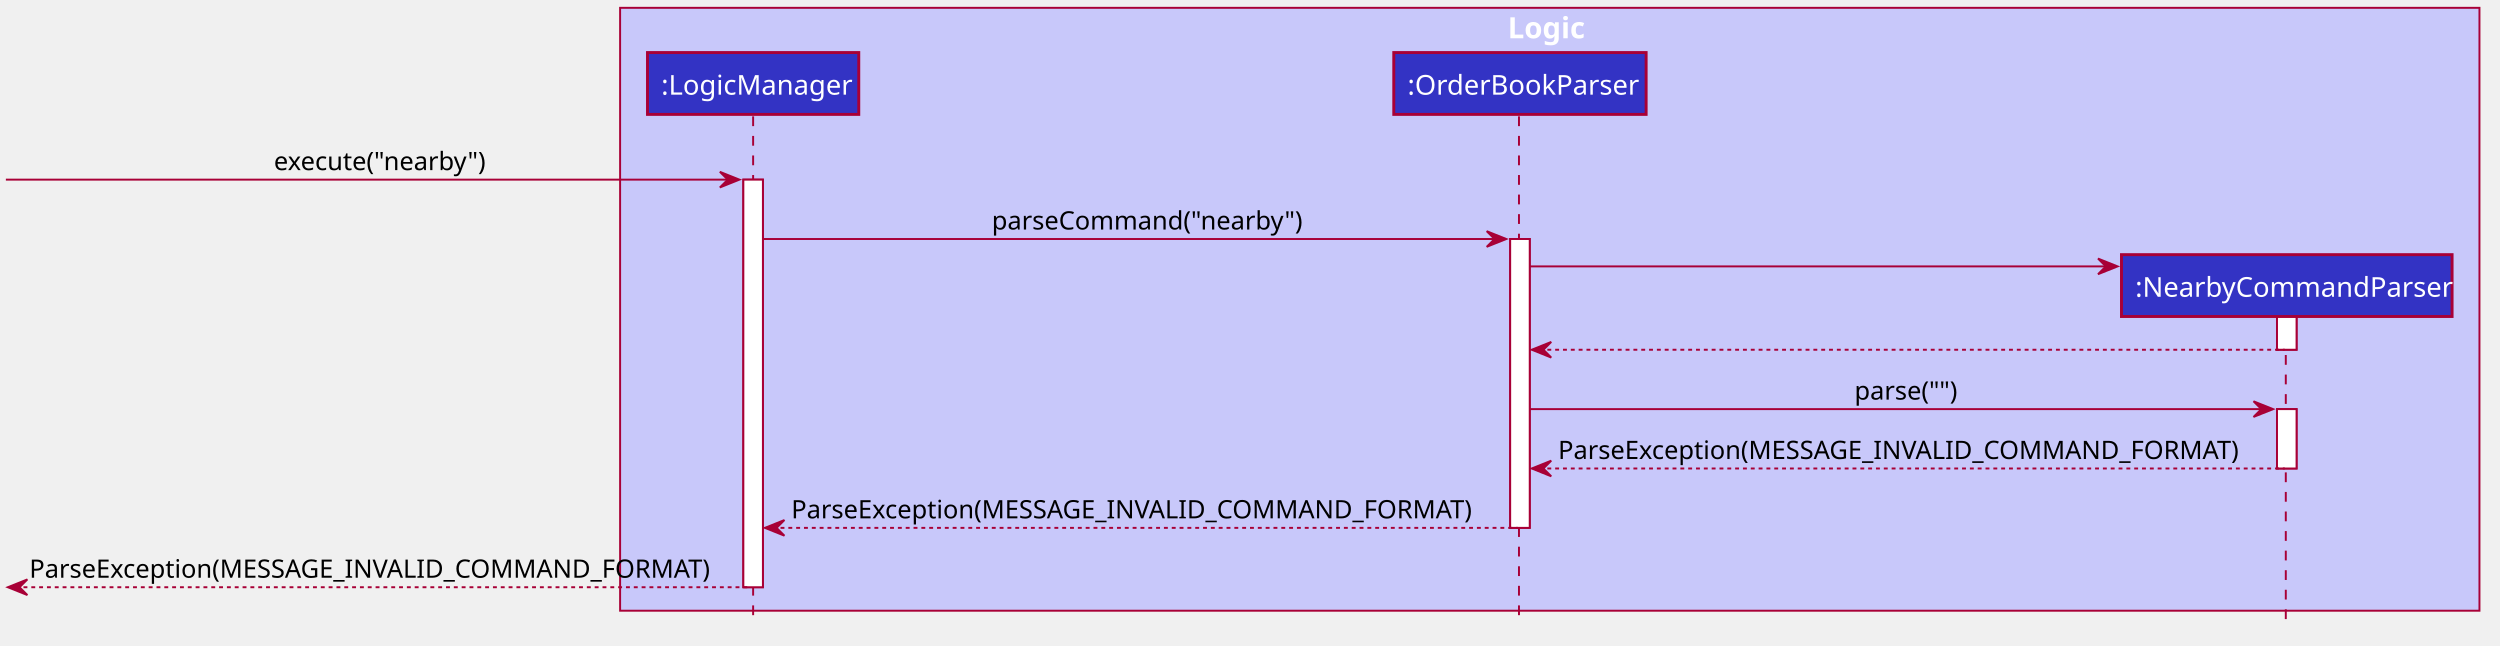
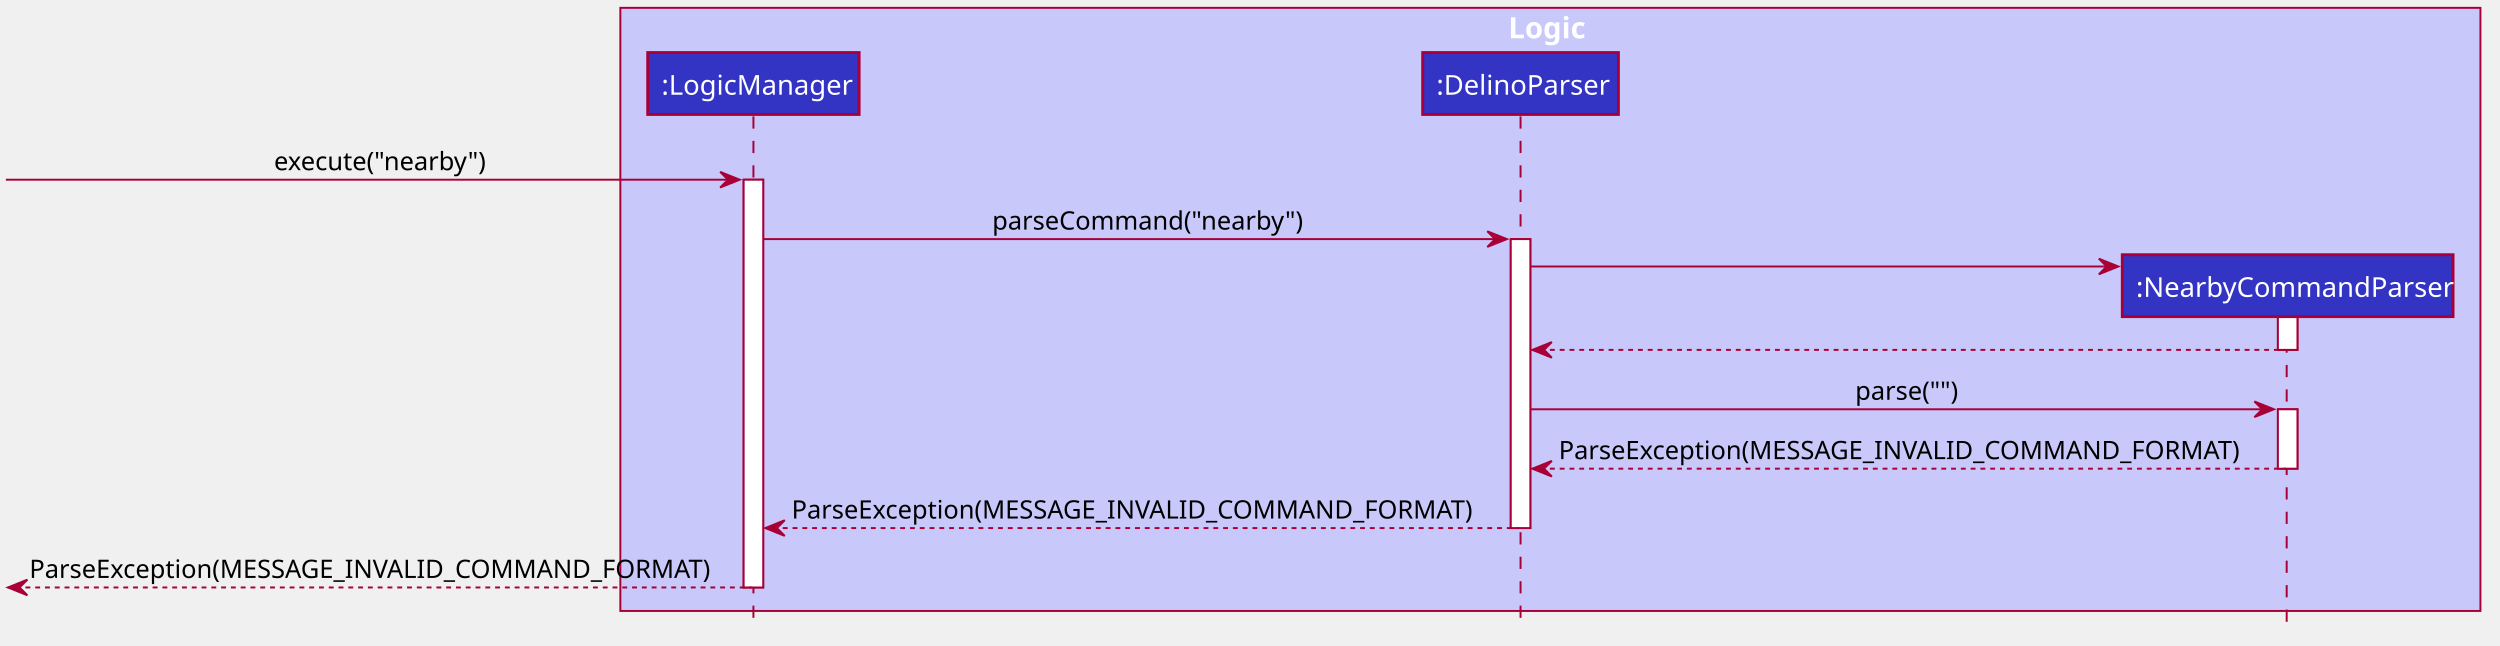
- <svg xmlns="http://www.w3.org/2000/svg" contentScriptType="application/ecmascript" contentStyleType="text/css" height="330px" preserveAspectRatio="none" style="width:1278px;height:330px;" version="1.1" viewBox="0 0 1278 330" width="1278px" zoomAndPan="magnify">
+ <svg xmlns="http://www.w3.org/2000/svg" contentScriptType="application/ecmascript" contentStyleType="text/css" height="264px" preserveAspectRatio="none" style="width:1022px;height:264px;" version="1.1" viewBox="0 0 1022 264" width="1022.4px" zoomAndPan="magnify">
  <defs />
  <g>
-     <rect fill="#C8C8FA" height="308.195" style="stroke: #A80036; stroke-width: 1.0;" width="950.5" x="317" y="4" />
-     <text fill="#FFFFFF" font-family="sans-serif" font-size="15" font-weight="bold" lengthAdjust="spacingAndGlyphs" textLength="39" x="770.75" y="19.571">Logic</text>
-     <rect fill="#FFFFFF" height="208.367" style="stroke: #A80036; stroke-width: 1.0;" width="10" x="380" y="91.828" />
-     <rect fill="#FFFFFF" height="147.664" style="stroke: #A80036; stroke-width: 1.0;" width="10" x="772" y="122.18" />
-     <rect fill="#FFFFFF" height="32.609" style="stroke: #A80036; stroke-width: 1.0;" width="10" x="1164" y="146.18" />
-     <rect fill="#FFFFFF" height="30.352" style="stroke: #A80036; stroke-width: 1.0;" width="10" x="1164" y="209.141" />
-     <line style="stroke: #A80036; stroke-width: 1.0; stroke-dasharray: 5.0,5.0;" x1="385" x2="385" y1="59.477" y2="318.195" />
-     <line style="stroke: #A80036; stroke-width: 1.0; stroke-dasharray: 5.0,5.0;" x1="776.5" x2="776.5" y1="59.477" y2="318.195" />
-     <line style="stroke: #A80036; stroke-width: 1.0; stroke-dasharray: 5.0,5.0;" x1="1168.5" x2="1168.5" y1="161.484" y2="318.195" />
-     <rect fill="#3333C4" height="31.609" style="stroke: #A80036; stroke-width: 1.5;" width="108" x="331" y="26.867" />
-     <text fill="#FFFFFF" font-family="sans-serif" font-size="14" lengthAdjust="spacingAndGlyphs" textLength="94" x="338" y="48.4">:LogicManager</text>
-     <rect fill="#3333C4" height="31.609" style="stroke: #A80036; stroke-width: 1.5;" width="129" x="712.5" y="26.867" />
-     <text fill="#FFFFFF" font-family="sans-serif" font-size="14" lengthAdjust="spacingAndGlyphs" textLength="115" x="719.5" y="48.4">:OrderBookParser</text>
-     <rect fill="#FFFFFF" height="208.367" style="stroke: #A80036; stroke-width: 1.0;" width="10" x="380" y="91.828" />
-     <rect fill="#FFFFFF" height="147.664" style="stroke: #A80036; stroke-width: 1.0;" width="10" x="772" y="122.18" />
-     <rect fill="#FFFFFF" height="32.609" style="stroke: #A80036; stroke-width: 1.0;" width="10" x="1164" y="146.18" />
-     <rect fill="#FFFFFF" height="30.352" style="stroke: #A80036; stroke-width: 1.0;" width="10" x="1164" y="209.141" />
-     <polygon fill="#A80036" points="368,87.828,378,91.828,368,95.828,372,91.828" style="stroke: #A80036; stroke-width: 1.0;" />
-     <line style="stroke: #A80036; stroke-width: 1.0;" x1="3" x2="374" y1="91.828" y2="91.828" />
-     <text fill="#000000" font-family="sans-serif" font-size="13" lengthAdjust="spacingAndGlyphs" textLength="103" x="140" y="86.972">execute("nearby")</text>
-     <polygon fill="#A80036" points="760,118.18,770,122.18,760,126.18,764,122.18" style="stroke: #A80036; stroke-width: 1.0;" />
-     <line style="stroke: #A80036; stroke-width: 1.0;" x1="390" x2="766" y1="122.18" y2="122.18" />
-     <text fill="#000000" font-family="sans-serif" font-size="13" lengthAdjust="spacingAndGlyphs" textLength="148" x="507" y="117.323">parseCommand("nearby")</text>
-     <polygon fill="#A80036" points="1072.5,132.18,1082.5,136.18,1072.5,140.18,1076.5,136.18" style="stroke: #A80036; stroke-width: 1.0;" />
-     <line style="stroke: #A80036; stroke-width: 1.0;" x1="782" x2="1078.5" y1="136.18" y2="136.18" />
-     <rect fill="#3333C4" height="31.609" style="stroke: #A80036; stroke-width: 1.5;" width="169" x="1084.5" y="130.18" />
-     <text fill="#FFFFFF" font-family="sans-serif" font-size="14" lengthAdjust="spacingAndGlyphs" textLength="155" x="1091.5" y="151.713">:NearbyCommandParser</text>
-     <polygon fill="#A80036" points="793,174.789,783,178.789,793,182.789,789,178.789" style="stroke: #A80036; stroke-width: 1.0;" />
-     <line style="stroke: #A80036; stroke-width: 1.0; stroke-dasharray: 2.0,2.0;" x1="787" x2="1168" y1="178.789" y2="178.789" />
-     <polygon fill="#A80036" points="1152,205.141,1162,209.141,1152,213.141,1156,209.141" style="stroke: #A80036; stroke-width: 1.0;" />
-     <line style="stroke: #A80036; stroke-width: 1.0;" x1="782" x2="1158" y1="209.141" y2="209.141" />
-     <text fill="#000000" font-family="sans-serif" font-size="13" lengthAdjust="spacingAndGlyphs" textLength="50" x="948" y="204.284">parse("")</text>
-     <polygon fill="#A80036" points="793,235.492,783,239.492,793,243.492,789,239.492" style="stroke: #A80036; stroke-width: 1.0;" />
-     <line style="stroke: #A80036; stroke-width: 1.0; stroke-dasharray: 2.0,2.0;" x1="787" x2="1168" y1="239.492" y2="239.492" />
-     <text fill="#000000" font-family="sans-serif" font-size="13" lengthAdjust="spacingAndGlyphs" textLength="358" x="796.5" y="234.636">ParseException(MESSAGE_INVALID_COMMAND_FORMAT)</text>
-     <polygon fill="#A80036" points="401,265.844,391,269.844,401,273.844,397,269.844" style="stroke: #A80036; stroke-width: 1.0;" />
-     <line style="stroke: #A80036; stroke-width: 1.0; stroke-dasharray: 2.0,2.0;" x1="395" x2="776" y1="269.844" y2="269.844" />
-     <text fill="#000000" font-family="sans-serif" font-size="13" lengthAdjust="spacingAndGlyphs" textLength="358" x="404.5" y="264.987">ParseException(MESSAGE_INVALID_COMMAND_FORMAT)</text>
-     <polygon fill="#A80036" points="14,296.195,4,300.195,14,304.195,10,300.195" style="stroke: #A80036; stroke-width: 1.0;" />
-     <line style="stroke: #A80036; stroke-width: 1.0; stroke-dasharray: 2.0,2.0;" x1="8" x2="384" y1="300.195" y2="300.195" />
-     <text fill="#000000" font-family="sans-serif" font-size="13" lengthAdjust="spacingAndGlyphs" textLength="358" x="15" y="295.339">ParseException(MESSAGE_INVALID_COMMAND_FORMAT)</text>
+     <rect fill="#C8C8FA" height="246.556" style="stroke: #A80036; stroke-width: 0.8;" width="760.4" x="253.6" y="3.2" />
+     <text fill="#FFFFFF" font-family="sans-serif" font-size="12" font-weight="bold" lengthAdjust="spacingAndGlyphs" textLength="31.2" x="616.6" y="15.657">Logic</text>
+     <rect fill="#FFFFFF" height="166.694" style="stroke: #A80036; stroke-width: 0.8;" width="8" x="304" y="73.463" />
+     <rect fill="#FFFFFF" height="118.131" style="stroke: #A80036; stroke-width: 0.8;" width="8" x="617.6" y="97.744" />
+     <rect fill="#FFFFFF" height="26.087" style="stroke: #A80036; stroke-width: 0.8;" width="8" x="931.2" y="116.944" />
+     <rect fill="#FFFFFF" height="24.281" style="stroke: #A80036; stroke-width: 0.8;" width="8" x="931.2" y="167.312" />
+     <line style="stroke: #A80036; stroke-width: 0.8; stroke-dasharray: 5.0,5.0;" x1="308" x2="308" y1="47.581" y2="254.556" />
+     <line style="stroke: #A80036; stroke-width: 0.8; stroke-dasharray: 5.0,5.0;" x1="621.6" x2="621.6" y1="47.581" y2="254.556" />
+     <line style="stroke: #A80036; stroke-width: 0.8; stroke-dasharray: 5.0,5.0;" x1="934.8" x2="934.8" y1="129.188" y2="254.556" />
+     <rect fill="#3333C4" height="25.288" style="stroke: #A80036; stroke-width: 1.2;" width="86.4" x="264.8" y="21.494" />
+     <text fill="#FFFFFF" font-family="sans-serif" font-size="11.2" lengthAdjust="spacingAndGlyphs" textLength="75.2" x="270.4" y="38.72">:LogicManager</text>
+     <rect fill="#3333C4" height="25.288" style="stroke: #A80036; stroke-width: 1.2;" width="80" x="581.6" y="21.494" />
+     <text fill="#FFFFFF" font-family="sans-serif" font-size="11.2" lengthAdjust="spacingAndGlyphs" textLength="68.8" x="587.2" y="38.72">:DelinoParser</text>
+     <rect fill="#FFFFFF" height="166.694" style="stroke: #A80036; stroke-width: 0.8;" width="8" x="304" y="73.463" />
+     <rect fill="#FFFFFF" height="118.131" style="stroke: #A80036; stroke-width: 0.8;" width="8" x="617.6" y="97.744" />
+     <rect fill="#FFFFFF" height="26.087" style="stroke: #A80036; stroke-width: 0.8;" width="8" x="931.2" y="116.944" />
+     <rect fill="#FFFFFF" height="24.281" style="stroke: #A80036; stroke-width: 0.8;" width="8" x="931.2" y="167.312" />
+     <polygon fill="#A80036" points="294.4,70.263,302.4,73.463,294.4,76.662,297.6,73.463" style="stroke: #A80036; stroke-width: 0.8;" />
+     <line style="stroke: #A80036; stroke-width: 0.8;" x1="2.4" x2="299.2" y1="73.463" y2="73.463" />
+     <text fill="#000000" font-family="sans-serif" font-size="10.4" lengthAdjust="spacingAndGlyphs" textLength="82.4" x="112" y="69.577">execute("nearby")</text>
+     <polygon fill="#A80036" points="608,94.544,616,97.744,608,100.944,611.2,97.744" style="stroke: #A80036; stroke-width: 0.8;" />
+     <line style="stroke: #A80036; stroke-width: 0.8;" x1="312" x2="612.8" y1="97.744" y2="97.744" />
+     <text fill="#000000" font-family="sans-serif" font-size="10.4" lengthAdjust="spacingAndGlyphs" textLength="118.4" x="405.6" y="93.859">parseCommand("nearby")</text>
+     <polygon fill="#A80036" points="858,105.744,866,108.944,858,112.144,861.2,108.944" style="stroke: #A80036; stroke-width: 0.8;" />
+     <line style="stroke: #A80036; stroke-width: 0.8;" x1="625.6" x2="862.8" y1="108.944" y2="108.944" />
+     <rect fill="#3333C4" height="25.288" style="stroke: #A80036; stroke-width: 1.2;" width="135.2" x="867.6" y="104.144" />
+     <text fill="#FFFFFF" font-family="sans-serif" font-size="11.2" lengthAdjust="spacingAndGlyphs" textLength="124" x="873.2" y="121.37">:NearbyCommandParser</text>
+     <polygon fill="#A80036" points="634.4,139.831,626.4,143.031,634.4,146.231,631.2,143.031" style="stroke: #A80036; stroke-width: 0.8;" />
+     <line style="stroke: #A80036; stroke-width: 0.8; stroke-dasharray: 2.0,2.0;" x1="629.6" x2="934.4" y1="143.031" y2="143.031" />
+     <polygon fill="#A80036" points="921.6,164.113,929.6,167.312,921.6,170.512,924.8,167.312" style="stroke: #A80036; stroke-width: 0.8;" />
+     <line style="stroke: #A80036; stroke-width: 0.8;" x1="625.6" x2="926.4" y1="167.312" y2="167.312" />
+     <text fill="#000000" font-family="sans-serif" font-size="10.4" lengthAdjust="spacingAndGlyphs" textLength="40" x="758.4" y="163.427">parse("")</text>
+     <polygon fill="#A80036" points="634.4,188.394,626.4,191.594,634.4,194.794,631.2,191.594" style="stroke: #A80036; stroke-width: 0.8;" />
+     <line style="stroke: #A80036; stroke-width: 0.8; stroke-dasharray: 2.0,2.0;" x1="629.6" x2="934.4" y1="191.594" y2="191.594" />
+     <text fill="#000000" font-family="sans-serif" font-size="10.4" lengthAdjust="spacingAndGlyphs" textLength="286.4" x="637.2" y="187.709">ParseException(MESSAGE_INVALID_COMMAND_FORMAT)</text>
+     <polygon fill="#A80036" points="320.8,212.675,312.8,215.875,320.8,219.075,317.6,215.875" style="stroke: #A80036; stroke-width: 0.8;" />
+     <line style="stroke: #A80036; stroke-width: 0.8; stroke-dasharray: 2.0,2.0;" x1="316" x2="620.8" y1="215.875" y2="215.875" />
+     <text fill="#000000" font-family="sans-serif" font-size="10.4" lengthAdjust="spacingAndGlyphs" textLength="286.4" x="323.6" y="211.99">ParseException(MESSAGE_INVALID_COMMAND_FORMAT)</text>
+     <polygon fill="#A80036" points="11.2,236.956,3.2,240.156,11.2,243.356,8,240.156" style="stroke: #A80036; stroke-width: 0.8;" />
+     <line style="stroke: #A80036; stroke-width: 0.8; stroke-dasharray: 2.0,2.0;" x1="6.4" x2="307.2" y1="240.156" y2="240.156" />
+     <text fill="#000000" font-family="sans-serif" font-size="10.4" lengthAdjust="spacingAndGlyphs" textLength="286.4" x="12" y="236.271">ParseException(MESSAGE_INVALID_COMMAND_FORMAT)</text>
  </g>
</svg>
